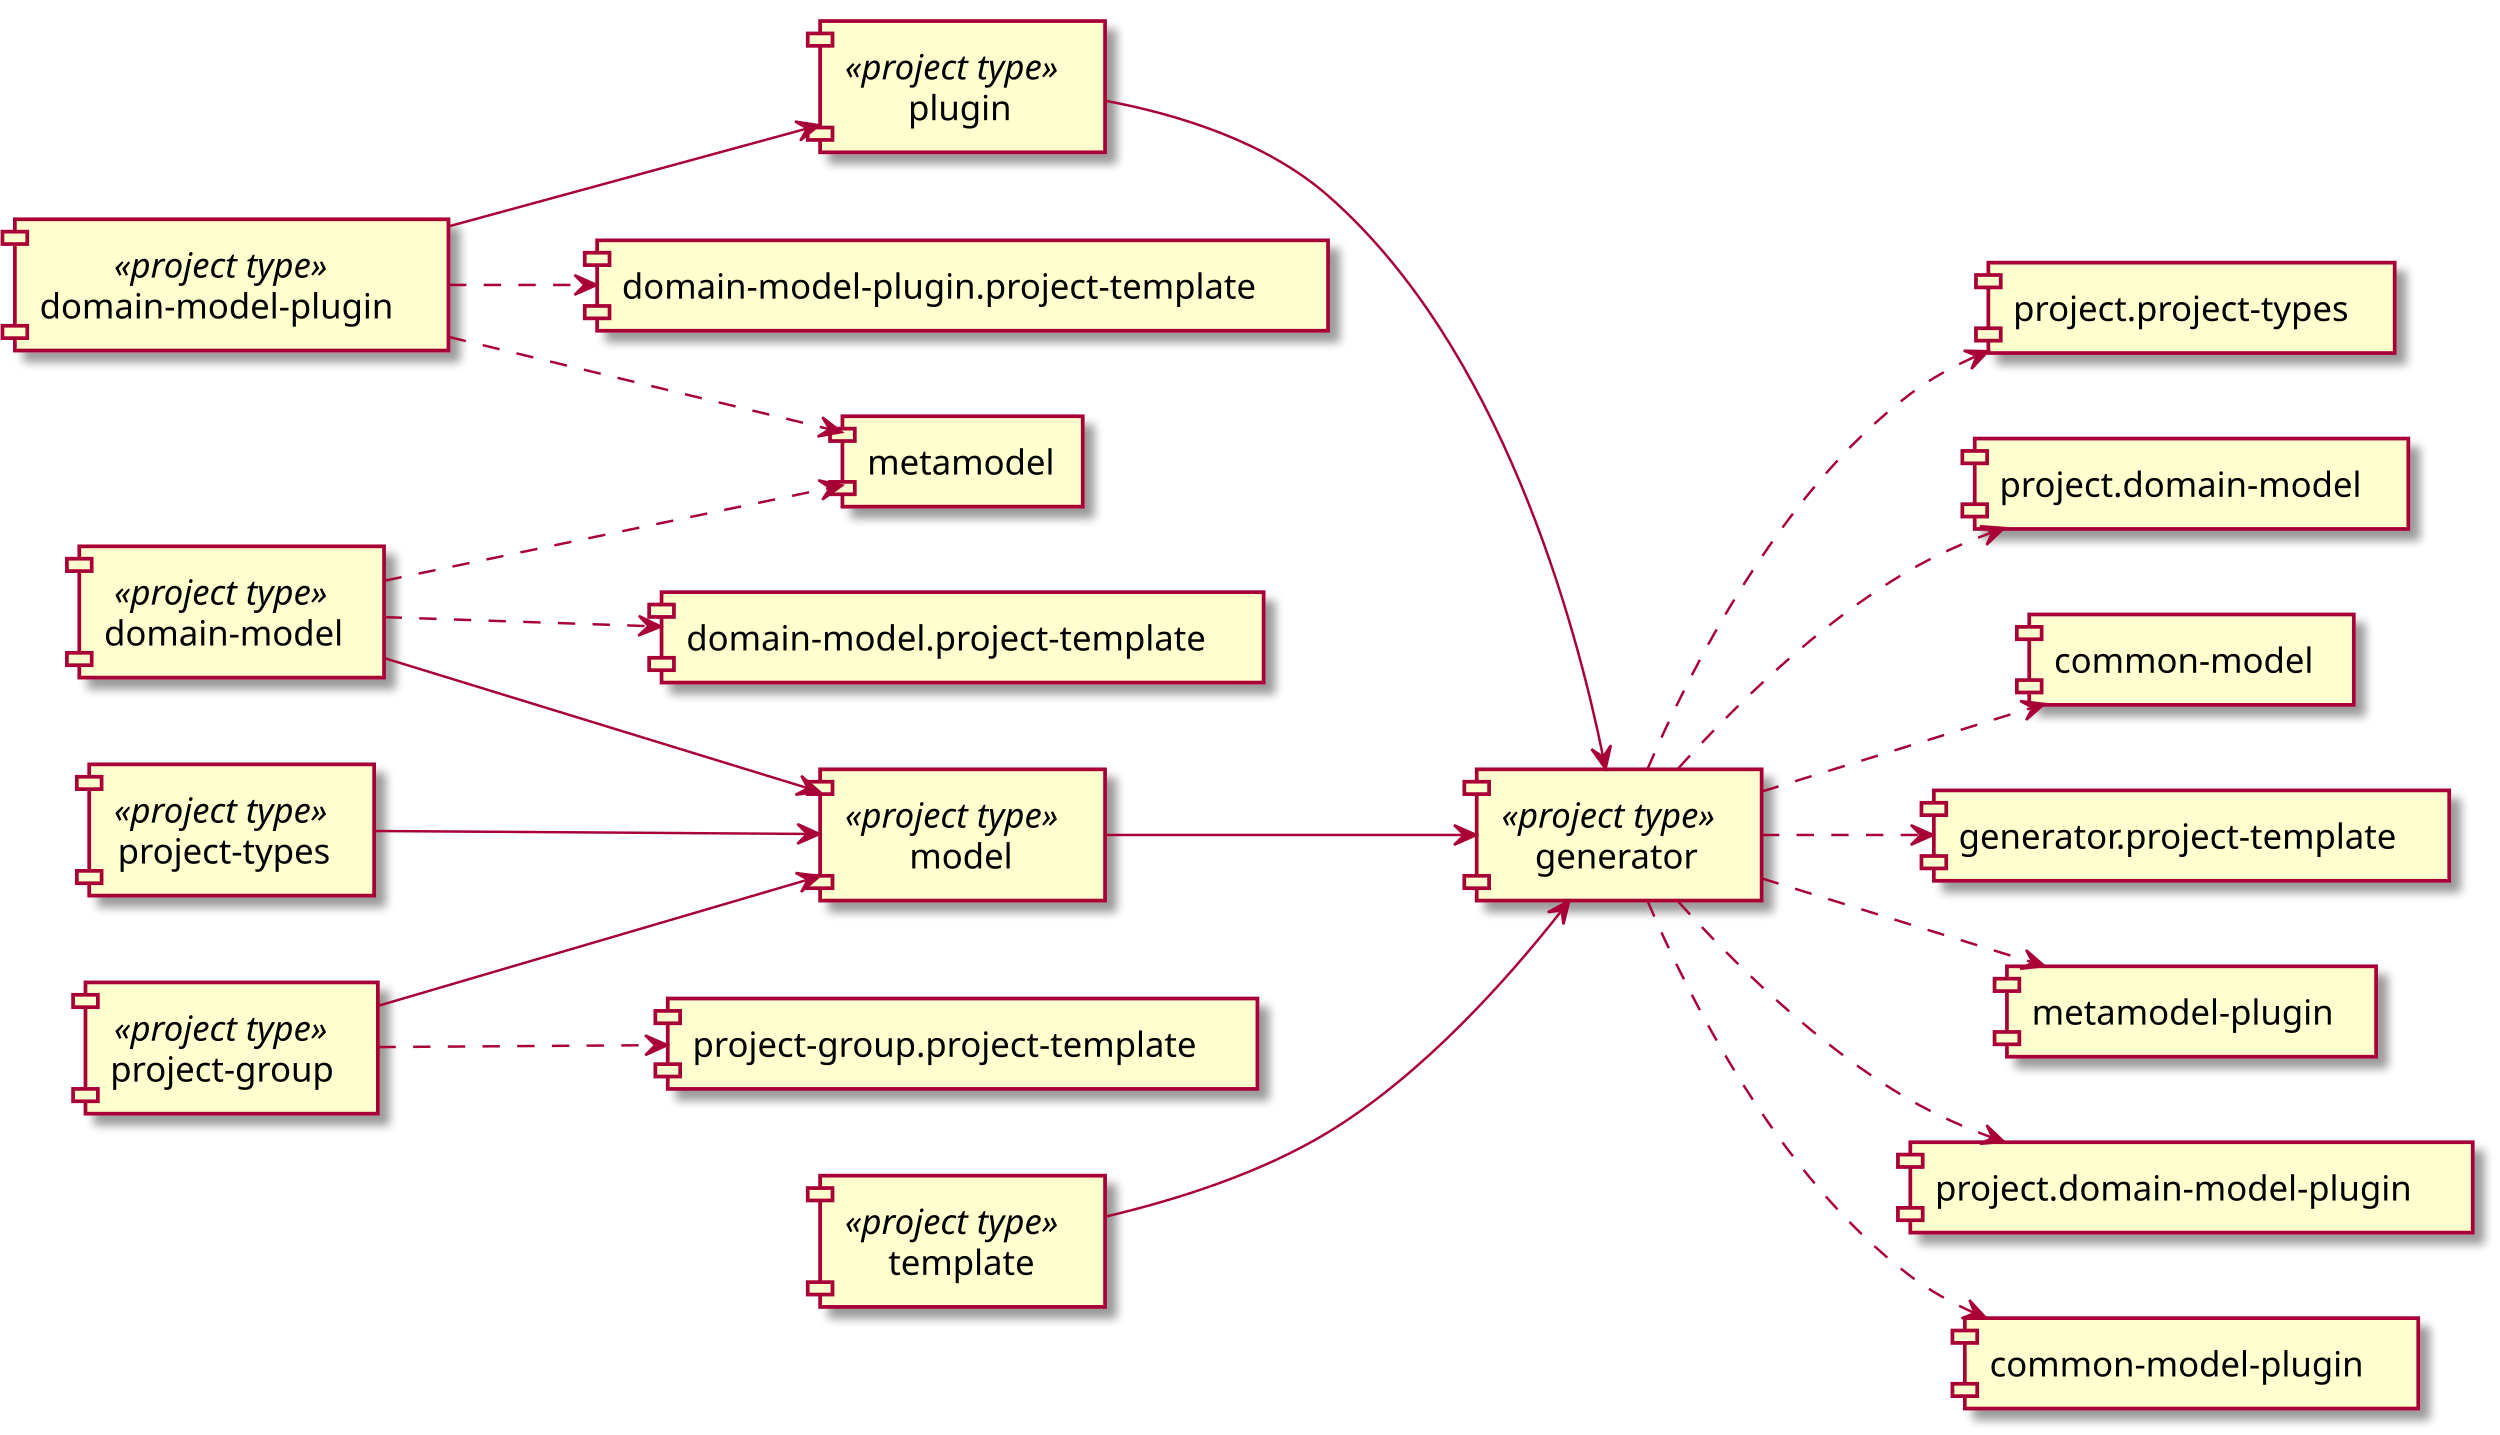
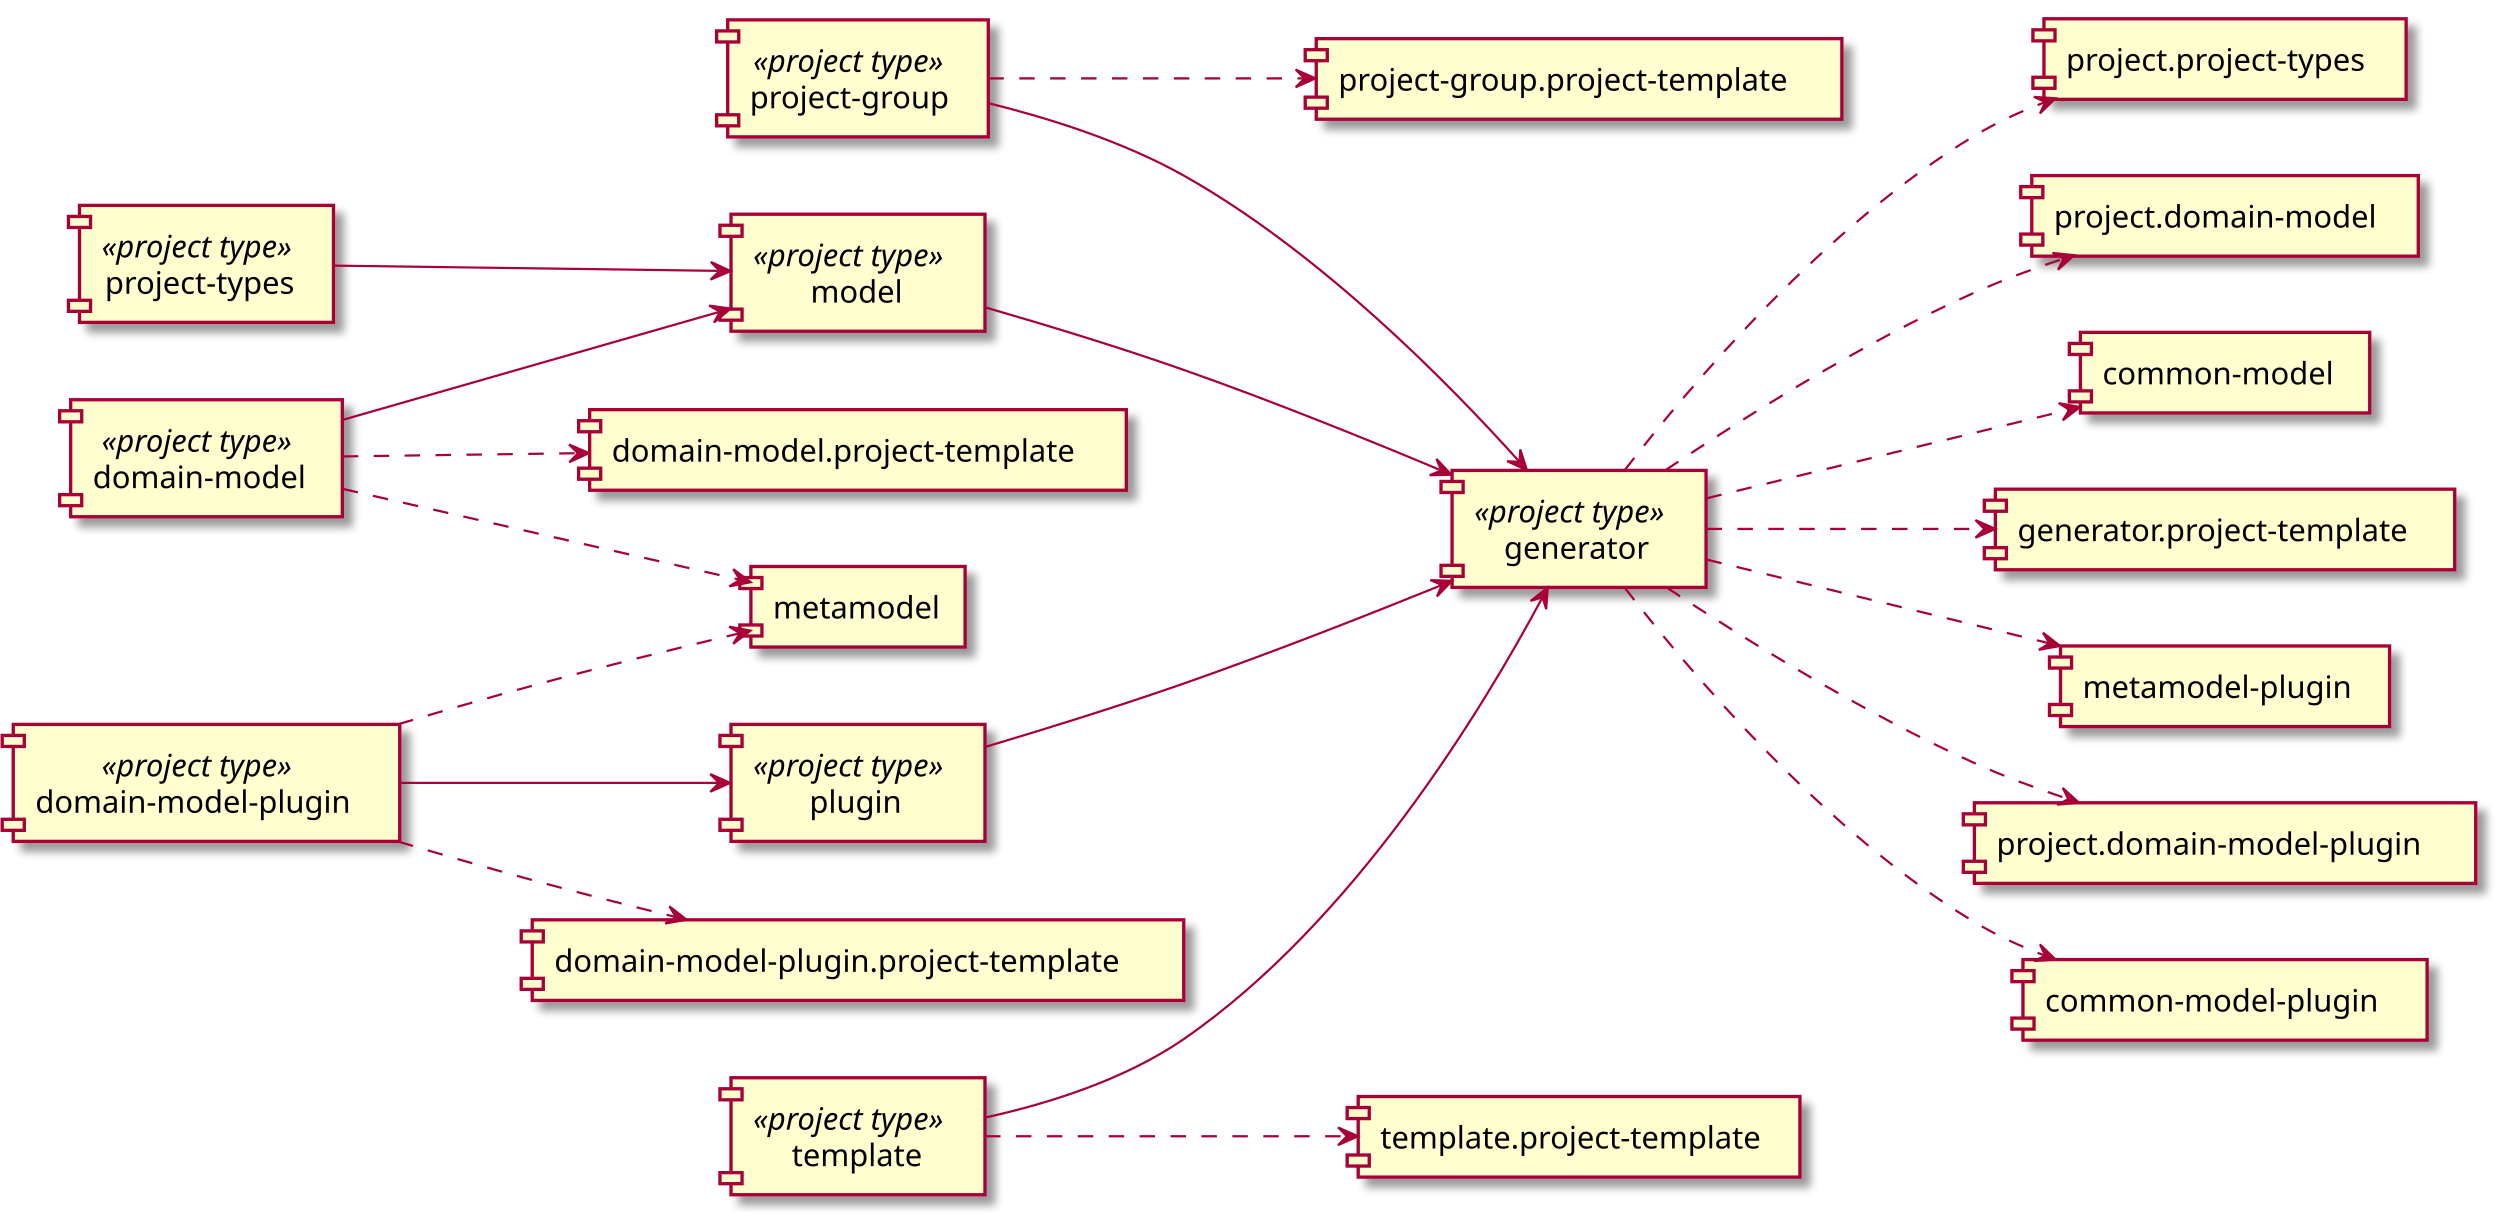
- <svg xmlns="http://www.w3.org/2000/svg" contentScriptType="application/ecmascript" contentStyleType="text/css" height="579px" preserveAspectRatio="none" style="width:1009px;height:579px;" version="1.1" viewBox="0 0 1009 579" width="1009px" zoomAndPan="magnify">
+ <svg xmlns="http://www.w3.org/2000/svg" contentScriptType="application/ecmascript" contentStyleType="text/css" height="551px" preserveAspectRatio="none" style="width:1132px;height:551px;" version="1.1" viewBox="0 0 1132 551" width="1132px" zoomAndPan="magnify">
  <defs>
-     <filter height="300%" id="f18p9f7o8110ps" width="300%" x="-1" y="-1">
+     <filter height="300%" id="fniqt7pu9ngot" width="300%" x="-1" y="-1">
      <feGaussianBlur result="blurOut" stdDeviation="2.0" />
      <feColorMatrix in="blurOut" result="blurOut2" type="matrix" values="0 0 0 0 0 0 0 0 0 0 0 0 0 0 0 0 0 0 .4 0" />
      <feOffset dx="4.0" dy="4.0" in="blurOut2" result="blurOut3" />
      <feBlend in="SourceGraphic" in2="blurOut3" mode="normal" />
    </filter>
  </defs>
  <g>
-     <rect fill="#FEFECE" filter="url(#f18p9f7o8110ps)" height="52.977" style="stroke: #A80036; stroke-width: 1.5;" width="175" x="6" y="88.5" />
-     <rect fill="#FEFECE" height="5" style="stroke: #A80036; stroke-width: 1.5;" width="10" x="1" y="93.5" />
-     <rect fill="#FEFECE" height="5" style="stroke: #A80036; stroke-width: 1.5;" width="10" x="1" y="131.477" />
-     <text fill="#000000" font-family="sans-serif" font-size="14" font-style="italic" lengthAdjust="spacingAndGlyphs" textLength="95" x="46" y="112.035">«project type»</text>
-     <text fill="#000000" font-family="sans-serif" font-size="14" lengthAdjust="spacingAndGlyphs" textLength="155" x="16" y="128.523">domain-model-plugin</text>
-     <rect fill="#FEFECE" filter="url(#f18p9f7o8110ps)" height="52.977" style="stroke: #A80036; stroke-width: 1.5;" width="123" x="32" y="220.5" />
-     <rect fill="#FEFECE" height="5" style="stroke: #A80036; stroke-width: 1.5;" width="10" x="27" y="225.5" />
-     <rect fill="#FEFECE" height="5" style="stroke: #A80036; stroke-width: 1.5;" width="10" x="27" y="263.477" />
-     <text fill="#000000" font-family="sans-serif" font-size="14" font-style="italic" lengthAdjust="spacingAndGlyphs" textLength="95" x="46" y="244.035">«project type»</text>
-     <text fill="#000000" font-family="sans-serif" font-size="14" lengthAdjust="spacingAndGlyphs" textLength="103" x="42" y="260.523">domain-model</text>
-     <rect fill="#FEFECE" filter="url(#f18p9f7o8110ps)" height="52.977" style="stroke: #A80036; stroke-width: 1.5;" width="115" x="596" y="310.5" />
-     <rect fill="#FEFECE" height="5" style="stroke: #A80036; stroke-width: 1.5;" width="10" x="591" y="315.5" />
-     <rect fill="#FEFECE" height="5" style="stroke: #A80036; stroke-width: 1.5;" width="10" x="591" y="353.477" />
-     <text fill="#000000" font-family="sans-serif" font-size="14" font-style="italic" lengthAdjust="spacingAndGlyphs" textLength="95" x="606" y="334.035">«project type»</text>
-     <text fill="#000000" font-family="sans-serif" font-size="14" lengthAdjust="spacingAndGlyphs" textLength="68" x="619.5" y="350.523">generator</text>
-     <rect fill="#FEFECE" filter="url(#f18p9f7o8110ps)" height="52.977" style="stroke: #A80036; stroke-width: 1.5;" width="115" x="331" y="310.5" />
-     <rect fill="#FEFECE" height="5" style="stroke: #A80036; stroke-width: 1.5;" width="10" x="326" y="315.5" />
-     <rect fill="#FEFECE" height="5" style="stroke: #A80036; stroke-width: 1.5;" width="10" x="326" y="353.477" />
-     <text fill="#000000" font-family="sans-serif" font-size="14" font-style="italic" lengthAdjust="spacingAndGlyphs" textLength="95" x="341" y="334.035">«project type»</text>
-     <text fill="#000000" font-family="sans-serif" font-size="14" lengthAdjust="spacingAndGlyphs" textLength="43" x="367" y="350.523">model</text>
-     <rect fill="#FEFECE" filter="url(#f18p9f7o8110ps)" height="52.977" style="stroke: #A80036; stroke-width: 1.5;" width="115" x="331" y="8.5" />
-     <rect fill="#FEFECE" height="5" style="stroke: #A80036; stroke-width: 1.5;" width="10" x="326" y="13.5" />
-     <rect fill="#FEFECE" height="5" style="stroke: #A80036; stroke-width: 1.5;" width="10" x="326" y="51.477" />
-     <text fill="#000000" font-family="sans-serif" font-size="14" font-style="italic" lengthAdjust="spacingAndGlyphs" textLength="95" x="341" y="32.035">«project type»</text>
-     <text fill="#000000" font-family="sans-serif" font-size="14" lengthAdjust="spacingAndGlyphs" textLength="44" x="366.5" y="48.523">plugin</text>
-     <rect fill="#FEFECE" filter="url(#f18p9f7o8110ps)" height="52.977" style="stroke: #A80036; stroke-width: 1.5;" width="118" x="34.5" y="396.5" />
-     <rect fill="#FEFECE" height="5" style="stroke: #A80036; stroke-width: 1.5;" width="10" x="29.5" y="401.5" />
-     <rect fill="#FEFECE" height="5" style="stroke: #A80036; stroke-width: 1.5;" width="10" x="29.5" y="439.477" />
-     <text fill="#000000" font-family="sans-serif" font-size="14" font-style="italic" lengthAdjust="spacingAndGlyphs" textLength="95" x="46" y="420.035">«project type»</text>
-     <text fill="#000000" font-family="sans-serif" font-size="14" lengthAdjust="spacingAndGlyphs" textLength="98" x="44.5" y="436.523">project-group</text>
-     <rect fill="#FEFECE" filter="url(#f18p9f7o8110ps)" height="52.977" style="stroke: #A80036; stroke-width: 1.5;" width="115" x="36" y="308.5" />
-     <rect fill="#FEFECE" height="5" style="stroke: #A80036; stroke-width: 1.5;" width="10" x="31" y="313.5" />
-     <rect fill="#FEFECE" height="5" style="stroke: #A80036; stroke-width: 1.5;" width="10" x="31" y="351.477" />
-     <text fill="#000000" font-family="sans-serif" font-size="14" font-style="italic" lengthAdjust="spacingAndGlyphs" textLength="95" x="46" y="332.035">«project type»</text>
-     <text fill="#000000" font-family="sans-serif" font-size="14" lengthAdjust="spacingAndGlyphs" textLength="92" x="47.5" y="348.523">project-types</text>
-     <rect fill="#FEFECE" filter="url(#f18p9f7o8110ps)" height="52.977" style="stroke: #A80036; stroke-width: 1.5;" width="115" x="331" y="474.5" />
-     <rect fill="#FEFECE" height="5" style="stroke: #A80036; stroke-width: 1.5;" width="10" x="326" y="479.5" />
-     <rect fill="#FEFECE" height="5" style="stroke: #A80036; stroke-width: 1.5;" width="10" x="326" y="517.477" />
-     <text fill="#000000" font-family="sans-serif" font-size="14" font-style="italic" lengthAdjust="spacingAndGlyphs" textLength="95" x="341" y="498.035">«project type»</text>
-     <text fill="#000000" font-family="sans-serif" font-size="14" lengthAdjust="spacingAndGlyphs" textLength="60" x="358.5" y="514.523">template</text>
-     <rect fill="#FEFECE" filter="url(#f18p9f7o8110ps)" height="36.488" style="stroke: #A80036; stroke-width: 1.5;" width="97" x="340" y="168" />
-     <rect fill="#FEFECE" height="5" style="stroke: #A80036; stroke-width: 1.5;" width="10" x="335" y="173" />
-     <rect fill="#FEFECE" height="5" style="stroke: #A80036; stroke-width: 1.5;" width="10" x="335" y="194.488" />
-     <text fill="#000000" font-family="sans-serif" font-size="14" lengthAdjust="spacingAndGlyphs" textLength="77" x="350" y="191.535">metamodel</text>
-     <rect fill="#FEFECE" filter="url(#f18p9f7o8110ps)" height="36.488" style="stroke: #A80036; stroke-width: 1.5;" width="295" x="241" y="97" />
-     <rect fill="#FEFECE" height="5" style="stroke: #A80036; stroke-width: 1.5;" width="10" x="236" y="102" />
-     <rect fill="#FEFECE" height="5" style="stroke: #A80036; stroke-width: 1.5;" width="10" x="236" y="123.488" />
-     <text fill="#000000" font-family="sans-serif" font-size="14" lengthAdjust="spacingAndGlyphs" textLength="275" x="251" y="120.535">domain-model-plugin.project-template</text>
-     <rect fill="#FEFECE" filter="url(#f18p9f7o8110ps)" height="36.488" style="stroke: #A80036; stroke-width: 1.5;" width="243" x="267" y="239" />
-     <rect fill="#FEFECE" height="5" style="stroke: #A80036; stroke-width: 1.5;" width="10" x="262" y="244" />
-     <rect fill="#FEFECE" height="5" style="stroke: #A80036; stroke-width: 1.5;" width="10" x="262" y="265.488" />
-     <text fill="#000000" font-family="sans-serif" font-size="14" lengthAdjust="spacingAndGlyphs" textLength="223" x="277" y="262.535">domain-model.project-template</text>
-     <rect fill="#FEFECE" filter="url(#f18p9f7o8110ps)" height="36.488" style="stroke: #A80036; stroke-width: 1.5;" width="164" x="802.5" y="106" />
-     <rect fill="#FEFECE" height="5" style="stroke: #A80036; stroke-width: 1.5;" width="10" x="797.5" y="111" />
-     <rect fill="#FEFECE" height="5" style="stroke: #A80036; stroke-width: 1.5;" width="10" x="797.5" y="132.488" />
-     <text fill="#000000" font-family="sans-serif" font-size="14" lengthAdjust="spacingAndGlyphs" textLength="144" x="812.5" y="129.535">project.project-types</text>
-     <rect fill="#FEFECE" filter="url(#f18p9f7o8110ps)" height="36.488" style="stroke: #A80036; stroke-width: 1.5;" width="175" x="797" y="177" />
-     <rect fill="#FEFECE" height="5" style="stroke: #A80036; stroke-width: 1.5;" width="10" x="792" y="182" />
-     <rect fill="#FEFECE" height="5" style="stroke: #A80036; stroke-width: 1.5;" width="10" x="792" y="203.488" />
-     <text fill="#000000" font-family="sans-serif" font-size="14" lengthAdjust="spacingAndGlyphs" textLength="155" x="807" y="200.535">project.domain-model</text>
-     <rect fill="#FEFECE" filter="url(#f18p9f7o8110ps)" height="36.488" style="stroke: #A80036; stroke-width: 1.5;" width="131" x="819" y="248" />
-     <rect fill="#FEFECE" height="5" style="stroke: #A80036; stroke-width: 1.5;" width="10" x="814" y="253" />
-     <rect fill="#FEFECE" height="5" style="stroke: #A80036; stroke-width: 1.5;" width="10" x="814" y="274.488" />
-     <text fill="#000000" font-family="sans-serif" font-size="14" lengthAdjust="spacingAndGlyphs" textLength="111" x="829" y="271.535">common-model</text>
-     <rect fill="#FEFECE" filter="url(#f18p9f7o8110ps)" height="36.488" style="stroke: #A80036; stroke-width: 1.5;" width="208" x="780.5" y="319" />
-     <rect fill="#FEFECE" height="5" style="stroke: #A80036; stroke-width: 1.5;" width="10" x="775.5" y="324" />
-     <rect fill="#FEFECE" height="5" style="stroke: #A80036; stroke-width: 1.5;" width="10" x="775.5" y="345.488" />
-     <text fill="#000000" font-family="sans-serif" font-size="14" lengthAdjust="spacingAndGlyphs" textLength="188" x="790.5" y="342.535">generator.project-template</text>
-     <rect fill="#FEFECE" filter="url(#f18p9f7o8110ps)" height="36.488" style="stroke: #A80036; stroke-width: 1.5;" width="149" x="810" y="390" />
-     <rect fill="#FEFECE" height="5" style="stroke: #A80036; stroke-width: 1.5;" width="10" x="805" y="395" />
-     <rect fill="#FEFECE" height="5" style="stroke: #A80036; stroke-width: 1.5;" width="10" x="805" y="416.488" />
-     <text fill="#000000" font-family="sans-serif" font-size="14" lengthAdjust="spacingAndGlyphs" textLength="129" x="820" y="413.535">metamodel-plugin</text>
-     <rect fill="#FEFECE" filter="url(#f18p9f7o8110ps)" height="36.488" style="stroke: #A80036; stroke-width: 1.5;" width="227" x="771" y="461" />
-     <rect fill="#FEFECE" height="5" style="stroke: #A80036; stroke-width: 1.5;" width="10" x="766" y="466" />
-     <rect fill="#FEFECE" height="5" style="stroke: #A80036; stroke-width: 1.5;" width="10" x="766" y="487.488" />
-     <text fill="#000000" font-family="sans-serif" font-size="14" lengthAdjust="spacingAndGlyphs" textLength="207" x="781" y="484.535">project.domain-model-plugin</text>
-     <rect fill="#FEFECE" filter="url(#f18p9f7o8110ps)" height="36.488" style="stroke: #A80036; stroke-width: 1.5;" width="183" x="793" y="532" />
-     <rect fill="#FEFECE" height="5" style="stroke: #A80036; stroke-width: 1.5;" width="10" x="788" y="537" />
-     <rect fill="#FEFECE" height="5" style="stroke: #A80036; stroke-width: 1.5;" width="10" x="788" y="558.488" />
-     <text fill="#000000" font-family="sans-serif" font-size="14" lengthAdjust="spacingAndGlyphs" textLength="163" x="803" y="555.535">common-model-plugin</text>
-     <rect fill="#FEFECE" filter="url(#f18p9f7o8110ps)" height="36.488" style="stroke: #A80036; stroke-width: 1.5;" width="238" x="269.5" y="403" />
-     <rect fill="#FEFECE" height="5" style="stroke: #A80036; stroke-width: 1.5;" width="10" x="264.5" y="408" />
-     <rect fill="#FEFECE" height="5" style="stroke: #A80036; stroke-width: 1.5;" width="10" x="264.5" y="429.488" />
-     <text fill="#000000" font-family="sans-serif" font-size="14" lengthAdjust="spacingAndGlyphs" textLength="218" x="279.5" y="426.535">project-group.project-template</text>
-     <path d="M181.22,91.32 C227.6,78.66 283.62,63.36 325.57,51.91 " fill="none" id="domain-model-plugin-plugin" style="stroke: #A80036; stroke-width: 1.0;" />
-     <polygon fill="#A80036" points="330.62,50.53,320.885,49.034,325.796,51.843,322.986,56.753,330.62,50.53" style="stroke: #A80036; stroke-width: 1.0;" />
-     <path d="M155.21,265.65 C205.22,281.01 275.83,302.7 326.05,318.12 " fill="none" id="domain-model-model" style="stroke: #A80036; stroke-width: 1.0;" />
-     <polygon fill="#A80036" points="330.84,319.6,323.418,313.125,326.062,318.127,321.061,320.77,330.84,319.6" style="stroke: #A80036; stroke-width: 1.0;" />
-     <path d="M446.24,337 C488.76,337 546.89,337 590.6,337 " fill="none" id="model-generator" style="stroke: #A80036; stroke-width: 1.0;" />
-     <polygon fill="#A80036" points="595.86,337,586.86,333,590.86,337,586.86,341,595.86,337" style="stroke: #A80036; stroke-width: 1.0;" />
-     <path d="M446.06,40.66 C475.8,46.22 511.13,57.22 536,79 C605.67,140.01 635.89,250.97 647,305.31 " fill="none" id="plugin-generator" style="stroke: #A80036; stroke-width: 1.0;" />
-     <polygon fill="#A80036" points="648.01,310.39,650.162,300.779,647.027,305.488,642.318,302.352,648.01,310.39" style="stroke: #A80036; stroke-width: 1.0;" />
-     <path d="M152.74,405.91 C202.86,391.2 274.95,370.04 325.99,355.05 " fill="none" id="project-group-model" style="stroke: #A80036; stroke-width: 1.0;" />
-     <polygon fill="#A80036" points="330.87,353.62,321.11,352.3,326.07,355.02,323.35,359.98,330.87,353.62" style="stroke: #A80036; stroke-width: 1.0;" />
-     <path d="M151.34,335.39 C201.38,335.73 274.09,336.23 325.59,336.58 " fill="none" id="project-types-model" style="stroke: #A80036; stroke-width: 1.0;" />
-     <polygon fill="#A80036" points="330.82,336.61,321.843,332.559,325.82,336.581,321.797,340.558,330.82,336.61" style="stroke: #A80036; stroke-width: 1.0;" />
-     <path d="M446.2,491.03 C474.59,484.34 508.65,473.62 536,457 C574.28,433.74 608.72,394.95 630.06,367.78 " fill="none" id="template-generator" style="stroke: #A80036; stroke-width: 1.0;" />
-     <polygon fill="#A80036" points="633.37,363.52,624.684,368.162,630.297,367.464,630.995,373.078,633.37,363.52" style="stroke: #A80036; stroke-width: 1.0;" />
-     <path d="M181.22,136.01 C231,148.08 291.9,162.83 334.58,173.18 " fill="none" id="domain-model-plugin-metamodel" style="stroke: #A80036; stroke-width: 1.0; stroke-dasharray: 7.0,7.0;" />
-     <polygon fill="#A80036" points="339.69,174.41,331.879,168.411,334.829,173.238,330.003,176.188,339.69,174.41" style="stroke: #A80036; stroke-width: 1.0;" />
-     <path d="M181.22,115 C198.42,115 216.94,115 235.59,115 " fill="none" id="domain-model-plugin-domain-model-plugin.project-template" style="stroke: #A80036; stroke-width: 1.0; stroke-dasharray: 7.0,7.0;" />
-     <polygon fill="#A80036" points="240.85,115,231.85,111,235.85,115,231.85,119,240.85,115" style="stroke: #A80036; stroke-width: 1.0;" />
-     <path d="M155.21,234.36 C208.2,223.33 284.32,207.48 334.79,196.97 " fill="none" id="domain-model-metamodel" style="stroke: #A80036; stroke-width: 1.0; stroke-dasharray: 7.0,7.0;" />
-     <polygon fill="#A80036" points="339.9,195.91,330.275,193.823,335.004,196.926,331.901,201.656,339.9,195.91" style="stroke: #A80036; stroke-width: 1.0;" />
-     <path d="M155.21,249.07 C185.96,250.12 224.51,251.44 261.31,252.69 " fill="none" id="domain-model-domain-model.project-template" style="stroke: #A80036; stroke-width: 1.0; stroke-dasharray: 7.0,7.0;" />
-     <polygon fill="#A80036" points="266.72,252.88,257.862,248.574,261.723,252.709,257.588,256.569,266.72,252.88" style="stroke: #A80036; stroke-width: 1.0;" />
-     <path d="M664.9,310.49 C681.5,271.57 717.64,199.27 771,159 C779.07,152.91 788.21,147.87 797.72,143.7 " fill="none" id="generator-project.project-types" style="stroke: #A80036; stroke-width: 1.0; stroke-dasharray: 7.0,7.0;" />
-     <polygon fill="#A80036" points="802.41,141.72,792.563,141.537,797.804,143.665,795.676,148.906,802.41,141.72" style="stroke: #A80036; stroke-width: 1.0;" />
-     <path d="M677.37,310.09 C699.18,285.98 734.11,251.23 771,230 C781.24,224.11 792.58,219.09 804.01,214.86 " fill="none" id="generator-project.domain-model" style="stroke: #A80036; stroke-width: 1.0; stroke-dasharray: 7.0,7.0;" />
-     <polygon fill="#A80036" points="808.91,213.09,799.088,212.363,804.204,214.778,801.789,219.894,808.91,213.09" style="stroke: #A80036; stroke-width: 1.0;" />
-     <path d="M711.11,319.45 C744.18,309.19 786,296.23 820.17,285.64 " fill="none" id="generator-common-model" style="stroke: #A80036; stroke-width: 1.0; stroke-dasharray: 7.0,7.0;" />
-     <polygon fill="#A80036" points="825.15,284.09,815.368,282.947,820.376,285.577,817.746,290.585,825.15,284.09" style="stroke: #A80036; stroke-width: 1.0;" />
-     <path d="M711.11,337 C730.56,337 753.04,337 775.21,337 " fill="none" id="generator-generator.project-template" style="stroke: #A80036; stroke-width: 1.0; stroke-dasharray: 7.0,7.0;" />
-     <polygon fill="#A80036" points="780.24,337,771.24,333,775.24,337,771.24,341,780.24,337" style="stroke: #A80036; stroke-width: 1.0;" />
-     <path d="M711.11,354.55 C744.18,364.81 786,377.77 820.17,388.36 " fill="none" id="generator-metamodel-plugin" style="stroke: #A80036; stroke-width: 1.0; stroke-dasharray: 7.0,7.0;" />
-     <polygon fill="#A80036" points="825.15,389.91,817.746,383.415,820.376,388.423,815.368,391.053,825.15,389.91" style="stroke: #A80036; stroke-width: 1.0;" />
-     <path d="M677.37,363.91 C699.18,388.02 734.11,422.77 771,444 C781.24,449.89 792.58,454.91 804.01,459.14 " fill="none" id="generator-project.domain-model-plugin" style="stroke: #A80036; stroke-width: 1.0; stroke-dasharray: 7.0,7.0;" />
-     <polygon fill="#A80036" points="808.91,460.91,801.789,454.106,804.204,459.222,799.088,461.637,808.91,460.91" style="stroke: #A80036; stroke-width: 1.0;" />
-     <path d="M664.9,363.51 C681.5,402.43 717.64,474.73 771,515 C778.79,520.88 787.58,525.78 796.72,529.86 " fill="none" id="generator-common-model-plugin" style="stroke: #A80036; stroke-width: 1.0; stroke-dasharray: 7.0,7.0;" />
-     <polygon fill="#A80036" points="801.54,531.93,794.851,524.701,796.947,529.955,791.692,532.05,801.54,531.93" style="stroke: #A80036; stroke-width: 1.0;" />
-     <path d="M152.74,422.6 C184.68,422.38 225.55,422.11 264.21,421.84 " fill="none" id="project-group-project-group.project-template" style="stroke: #A80036; stroke-width: 1.0; stroke-dasharray: 7.0,7.0;" />
-     <polygon fill="#A80036" points="269.4,421.81,260.377,417.861,264.4,421.839,260.423,425.861,269.4,421.81" style="stroke: #A80036; stroke-width: 1.0;" />
+     <rect fill="#FEFECE" filter="url(#fniqt7pu9ngot)" height="52.977" style="stroke: #A80036; stroke-width: 1.5;" width="175" x="6" y="328" />
+     <rect fill="#FEFECE" height="5" style="stroke: #A80036; stroke-width: 1.5;" width="10" x="1" y="333" />
+     <rect fill="#FEFECE" height="5" style="stroke: #A80036; stroke-width: 1.5;" width="10" x="1" y="370.977" />
+     <text fill="#000000" font-family="sans-serif" font-size="14" font-style="italic" lengthAdjust="spacingAndGlyphs" textLength="95" x="46" y="351.535">«project type»</text>
+     <text fill="#000000" font-family="sans-serif" font-size="14" lengthAdjust="spacingAndGlyphs" textLength="155" x="16" y="368.023">domain-model-plugin</text>
+     <rect fill="#FEFECE" filter="url(#fniqt7pu9ngot)" height="52.977" style="stroke: #A80036; stroke-width: 1.5;" width="123" x="32" y="181" />
+     <rect fill="#FEFECE" height="5" style="stroke: #A80036; stroke-width: 1.5;" width="10" x="27" y="186" />
+     <rect fill="#FEFECE" height="5" style="stroke: #A80036; stroke-width: 1.5;" width="10" x="27" y="223.977" />
+     <text fill="#000000" font-family="sans-serif" font-size="14" font-style="italic" lengthAdjust="spacingAndGlyphs" textLength="95" x="46" y="204.535">«project type»</text>
+     <text fill="#000000" font-family="sans-serif" font-size="14" lengthAdjust="spacingAndGlyphs" textLength="103" x="42" y="221.023">domain-model</text>
+     <rect fill="#FEFECE" filter="url(#fniqt7pu9ngot)" height="52.977" style="stroke: #A80036; stroke-width: 1.5;" width="115" x="657.5" y="213" />
+     <rect fill="#FEFECE" height="5" style="stroke: #A80036; stroke-width: 1.5;" width="10" x="652.5" y="218" />
+     <rect fill="#FEFECE" height="5" style="stroke: #A80036; stroke-width: 1.5;" width="10" x="652.5" y="255.977" />
+     <text fill="#000000" font-family="sans-serif" font-size="14" font-style="italic" lengthAdjust="spacingAndGlyphs" textLength="95" x="667.5" y="236.535">«project type»</text>
+     <text fill="#000000" font-family="sans-serif" font-size="14" lengthAdjust="spacingAndGlyphs" textLength="68" x="681" y="253.023">generator</text>
+     <rect fill="#FEFECE" filter="url(#fniqt7pu9ngot)" height="52.977" style="stroke: #A80036; stroke-width: 1.5;" width="115" x="331" y="97" />
+     <rect fill="#FEFECE" height="5" style="stroke: #A80036; stroke-width: 1.5;" width="10" x="326" y="102" />
+     <rect fill="#FEFECE" height="5" style="stroke: #A80036; stroke-width: 1.5;" width="10" x="326" y="139.977" />
+     <text fill="#000000" font-family="sans-serif" font-size="14" font-style="italic" lengthAdjust="spacingAndGlyphs" textLength="95" x="341" y="120.535">«project type»</text>
+     <text fill="#000000" font-family="sans-serif" font-size="14" lengthAdjust="spacingAndGlyphs" textLength="43" x="367" y="137.023">model</text>
+     <rect fill="#FEFECE" filter="url(#fniqt7pu9ngot)" height="52.977" style="stroke: #A80036; stroke-width: 1.5;" width="115" x="331" y="328" />
+     <rect fill="#FEFECE" height="5" style="stroke: #A80036; stroke-width: 1.5;" width="10" x="326" y="333" />
+     <rect fill="#FEFECE" height="5" style="stroke: #A80036; stroke-width: 1.5;" width="10" x="326" y="370.977" />
+     <text fill="#000000" font-family="sans-serif" font-size="14" font-style="italic" lengthAdjust="spacingAndGlyphs" textLength="95" x="341" y="351.535">«project type»</text>
+     <text fill="#000000" font-family="sans-serif" font-size="14" lengthAdjust="spacingAndGlyphs" textLength="44" x="366.5" y="368.023">plugin</text>
+     <rect fill="#FEFECE" filter="url(#fniqt7pu9ngot)" height="52.977" style="stroke: #A80036; stroke-width: 1.5;" width="118" x="329.5" y="9" />
+     <rect fill="#FEFECE" height="5" style="stroke: #A80036; stroke-width: 1.5;" width="10" x="324.5" y="14" />
+     <rect fill="#FEFECE" height="5" style="stroke: #A80036; stroke-width: 1.5;" width="10" x="324.5" y="51.977" />
+     <text fill="#000000" font-family="sans-serif" font-size="14" font-style="italic" lengthAdjust="spacingAndGlyphs" textLength="95" x="341" y="32.535">«project type»</text>
+     <text fill="#000000" font-family="sans-serif" font-size="14" lengthAdjust="spacingAndGlyphs" textLength="98" x="339.5" y="49.023">project-group</text>
+     <rect fill="#FEFECE" filter="url(#fniqt7pu9ngot)" height="52.977" style="stroke: #A80036; stroke-width: 1.5;" width="115" x="36" y="93" />
+     <rect fill="#FEFECE" height="5" style="stroke: #A80036; stroke-width: 1.5;" width="10" x="31" y="98" />
+     <rect fill="#FEFECE" height="5" style="stroke: #A80036; stroke-width: 1.5;" width="10" x="31" y="135.977" />
+     <text fill="#000000" font-family="sans-serif" font-size="14" font-style="italic" lengthAdjust="spacingAndGlyphs" textLength="95" x="46" y="116.535">«project type»</text>
+     <text fill="#000000" font-family="sans-serif" font-size="14" lengthAdjust="spacingAndGlyphs" textLength="92" x="47.5" y="133.023">project-types</text>
+     <rect fill="#FEFECE" filter="url(#fniqt7pu9ngot)" height="52.977" style="stroke: #A80036; stroke-width: 1.5;" width="115" x="331" y="488" />
+     <rect fill="#FEFECE" height="5" style="stroke: #A80036; stroke-width: 1.5;" width="10" x="326" y="493" />
+     <rect fill="#FEFECE" height="5" style="stroke: #A80036; stroke-width: 1.5;" width="10" x="326" y="530.977" />
+     <text fill="#000000" font-family="sans-serif" font-size="14" font-style="italic" lengthAdjust="spacingAndGlyphs" textLength="95" x="341" y="511.535">«project type»</text>
+     <text fill="#000000" font-family="sans-serif" font-size="14" lengthAdjust="spacingAndGlyphs" textLength="60" x="358.5" y="528.023">template</text>
+     <rect fill="#FEFECE" filter="url(#fniqt7pu9ngot)" height="36.488" style="stroke: #A80036; stroke-width: 1.5;" width="97" x="340" y="256.5" />
+     <rect fill="#FEFECE" height="5" style="stroke: #A80036; stroke-width: 1.5;" width="10" x="335" y="261.5" />
+     <rect fill="#FEFECE" height="5" style="stroke: #A80036; stroke-width: 1.5;" width="10" x="335" y="282.988" />
+     <text fill="#000000" font-family="sans-serif" font-size="14" lengthAdjust="spacingAndGlyphs" textLength="77" x="350" y="280.035">metamodel</text>
+     <rect fill="#FEFECE" filter="url(#fniqt7pu9ngot)" height="36.488" style="stroke: #A80036; stroke-width: 1.5;" width="295" x="241" y="416.5" />
+     <rect fill="#FEFECE" height="5" style="stroke: #A80036; stroke-width: 1.5;" width="10" x="236" y="421.5" />
+     <rect fill="#FEFECE" height="5" style="stroke: #A80036; stroke-width: 1.5;" width="10" x="236" y="442.988" />
+     <text fill="#000000" font-family="sans-serif" font-size="14" lengthAdjust="spacingAndGlyphs" textLength="275" x="251" y="440.035">domain-model-plugin.project-template</text>
+     <rect fill="#FEFECE" filter="url(#fniqt7pu9ngot)" height="36.488" style="stroke: #A80036; stroke-width: 1.5;" width="243" x="267" y="185.5" />
+     <rect fill="#FEFECE" height="5" style="stroke: #A80036; stroke-width: 1.5;" width="10" x="262" y="190.5" />
+     <rect fill="#FEFECE" height="5" style="stroke: #A80036; stroke-width: 1.5;" width="10" x="262" y="211.988" />
+     <text fill="#000000" font-family="sans-serif" font-size="14" lengthAdjust="spacingAndGlyphs" textLength="223" x="277" y="209.035">domain-model.project-template</text>
+     <rect fill="#FEFECE" filter="url(#fniqt7pu9ngot)" height="36.488" style="stroke: #A80036; stroke-width: 1.5;" width="164" x="925.5" y="8.5" />
+     <rect fill="#FEFECE" height="5" style="stroke: #A80036; stroke-width: 1.5;" width="10" x="920.5" y="13.5" />
+     <rect fill="#FEFECE" height="5" style="stroke: #A80036; stroke-width: 1.5;" width="10" x="920.5" y="34.988" />
+     <text fill="#000000" font-family="sans-serif" font-size="14" lengthAdjust="spacingAndGlyphs" textLength="144" x="935.5" y="32.035">project.project-types</text>
+     <rect fill="#FEFECE" filter="url(#fniqt7pu9ngot)" height="36.488" style="stroke: #A80036; stroke-width: 1.5;" width="175" x="920" y="79.5" />
+     <rect fill="#FEFECE" height="5" style="stroke: #A80036; stroke-width: 1.5;" width="10" x="915" y="84.5" />
+     <rect fill="#FEFECE" height="5" style="stroke: #A80036; stroke-width: 1.5;" width="10" x="915" y="105.988" />
+     <text fill="#000000" font-family="sans-serif" font-size="14" lengthAdjust="spacingAndGlyphs" textLength="155" x="930" y="103.035">project.domain-model</text>
+     <rect fill="#FEFECE" filter="url(#fniqt7pu9ngot)" height="36.488" style="stroke: #A80036; stroke-width: 1.5;" width="131" x="942" y="150.5" />
+     <rect fill="#FEFECE" height="5" style="stroke: #A80036; stroke-width: 1.5;" width="10" x="937" y="155.5" />
+     <rect fill="#FEFECE" height="5" style="stroke: #A80036; stroke-width: 1.5;" width="10" x="937" y="176.988" />
+     <text fill="#000000" font-family="sans-serif" font-size="14" lengthAdjust="spacingAndGlyphs" textLength="111" x="952" y="174.035">common-model</text>
+     <rect fill="#FEFECE" filter="url(#fniqt7pu9ngot)" height="36.488" style="stroke: #A80036; stroke-width: 1.5;" width="208" x="903.5" y="221.5" />
+     <rect fill="#FEFECE" height="5" style="stroke: #A80036; stroke-width: 1.5;" width="10" x="898.5" y="226.5" />
+     <rect fill="#FEFECE" height="5" style="stroke: #A80036; stroke-width: 1.5;" width="10" x="898.5" y="247.988" />
+     <text fill="#000000" font-family="sans-serif" font-size="14" lengthAdjust="spacingAndGlyphs" textLength="188" x="913.5" y="245.035">generator.project-template</text>
+     <rect fill="#FEFECE" filter="url(#fniqt7pu9ngot)" height="36.488" style="stroke: #A80036; stroke-width: 1.5;" width="149" x="933" y="292.5" />
+     <rect fill="#FEFECE" height="5" style="stroke: #A80036; stroke-width: 1.5;" width="10" x="928" y="297.5" />
+     <rect fill="#FEFECE" height="5" style="stroke: #A80036; stroke-width: 1.5;" width="10" x="928" y="318.988" />
+     <text fill="#000000" font-family="sans-serif" font-size="14" lengthAdjust="spacingAndGlyphs" textLength="129" x="943" y="316.035">metamodel-plugin</text>
+     <rect fill="#FEFECE" filter="url(#fniqt7pu9ngot)" height="36.488" style="stroke: #A80036; stroke-width: 1.5;" width="227" x="894" y="363.5" />
+     <rect fill="#FEFECE" height="5" style="stroke: #A80036; stroke-width: 1.5;" width="10" x="889" y="368.5" />
+     <rect fill="#FEFECE" height="5" style="stroke: #A80036; stroke-width: 1.5;" width="10" x="889" y="389.988" />
+     <text fill="#000000" font-family="sans-serif" font-size="14" lengthAdjust="spacingAndGlyphs" textLength="207" x="904" y="387.035">project.domain-model-plugin</text>
+     <rect fill="#FEFECE" filter="url(#fniqt7pu9ngot)" height="36.488" style="stroke: #A80036; stroke-width: 1.5;" width="183" x="916" y="434.5" />
+     <rect fill="#FEFECE" height="5" style="stroke: #A80036; stroke-width: 1.5;" width="10" x="911" y="439.5" />
+     <rect fill="#FEFECE" height="5" style="stroke: #A80036; stroke-width: 1.5;" width="10" x="911" y="460.988" />
+     <text fill="#000000" font-family="sans-serif" font-size="14" lengthAdjust="spacingAndGlyphs" textLength="163" x="926" y="458.035">common-model-plugin</text>
+     <rect fill="#FEFECE" filter="url(#fniqt7pu9ngot)" height="36.488" style="stroke: #A80036; stroke-width: 1.5;" width="238" x="596" y="17.5" />
+     <rect fill="#FEFECE" height="5" style="stroke: #A80036; stroke-width: 1.5;" width="10" x="591" y="22.5" />
+     <rect fill="#FEFECE" height="5" style="stroke: #A80036; stroke-width: 1.5;" width="10" x="591" y="43.988" />
+     <text fill="#000000" font-family="sans-serif" font-size="14" lengthAdjust="spacingAndGlyphs" textLength="218" x="606" y="41.035">project-group.project-template</text>
+     <rect fill="#FEFECE" filter="url(#fniqt7pu9ngot)" height="36.488" style="stroke: #A80036; stroke-width: 1.5;" width="200" x="615" y="496.5" />
+     <rect fill="#FEFECE" height="5" style="stroke: #A80036; stroke-width: 1.5;" width="10" x="610" y="501.5" />
+     <rect fill="#FEFECE" height="5" style="stroke: #A80036; stroke-width: 1.5;" width="10" x="610" y="522.988" />
+     <text fill="#000000" font-family="sans-serif" font-size="14" lengthAdjust="spacingAndGlyphs" textLength="180" x="625" y="520.035">template.project-template</text>
+     <path d="M181.22,354.5 C227.6,354.5 283.62,354.5 325.57,354.5 " fill="none" id="domain-model-plugin-plugin" style="stroke: #A80036; stroke-width: 1.0;" />
+     <polygon fill="#A80036" points="330.62,354.5,321.62,350.5,325.62,354.5,321.62,358.5,330.62,354.5" style="stroke: #A80036; stroke-width: 1.0;" />
+     <path d="M155.21,190.1 C205.12,175.79 275.55,155.6 325.75,141.2 " fill="none" id="domain-model-model" style="stroke: #A80036; stroke-width: 1.0;" />
+     <polygon fill="#A80036" points="330.84,139.74,321.087,138.366,326.032,141.114,323.285,146.059,330.84,139.74" style="stroke: #A80036; stroke-width: 1.0;" />
+     <path d="M446.24,139.21 C473.57,147.12 506.69,157.19 536,167.5 C575.12,181.25 618.24,198.64 652.25,212.88 " fill="none" id="model-generator" style="stroke: #A80036; stroke-width: 1.0;" />
+     <polygon fill="#A80036" points="657.2,214.96,650.439,207.799,652.587,213.032,647.354,215.18,657.2,214.96" style="stroke: #A80036; stroke-width: 1.0;" />
+     <path d="M446.18,338.19 C473.49,330.06 506.61,319.77 536,309.5 C575.14,295.82 618.44,278.83 652.54,265.02 " fill="none" id="plugin-generator" style="stroke: #A80036; stroke-width: 1.0;" />
+     <polygon fill="#A80036" points="657.5,263,647.657,262.665,652.865,264.874,650.656,270.082,657.5,263" style="stroke: #A80036; stroke-width: 1.0;" />
+     <path d="M447.5,46.69 C475.42,53.6 508.68,64.15 536,79.5 C597.51,114.07 655.74,173.18 687.97,209.06 " fill="none" id="project-group-generator" style="stroke: #A80036; stroke-width: 1.0;" />
+     <polygon fill="#A80036" points="691.39,212.89,688.38,203.512,688.06,209.16,682.412,208.84,691.39,212.89" style="stroke: #A80036; stroke-width: 1.0;" />
+     <path d="M151.34,120.28 C201.38,120.96 274.09,121.95 325.59,122.65 " fill="none" id="project-types-model" style="stroke: #A80036; stroke-width: 1.0;" />
+     <polygon fill="#A80036" points="330.82,122.73,321.878,118.602,325.82,122.659,321.764,126.601,330.82,122.73" style="stroke: #A80036; stroke-width: 1.0;" />
+     <path d="M446.32,505.98 C475.08,499.64 509.42,488.8 536,470.5 C613.16,417.37 671.77,320.37 698.33,270.67 " fill="none" id="template-generator" style="stroke: #A80036; stroke-width: 1.0;" />
+     <polygon fill="#A80036" points="700.81,266.01,693.058,272.084,698.466,270.426,700.124,275.835,700.81,266.01" style="stroke: #A80036; stroke-width: 1.0;" />
+     <path d="M180.28,327.94 C200.16,322.01 221.27,315.88 241,310.5 C271.92,302.06 306.76,293.47 334.7,286.79 " fill="none" id="domain-model-plugin-metamodel" style="stroke: #A80036; stroke-width: 1.0; stroke-dasharray: 7.0,7.0;" />
+     <polygon fill="#A80036" points="339.84,285.56,330.159,283.748,334.975,286.716,332.008,291.532,339.84,285.56" style="stroke: #A80036; stroke-width: 1.0;" />
+     <path d="M180.28,381.06 C200.16,386.99 221.27,393.12 241,398.5 C261.94,404.21 284.67,410 305.84,415.21 " fill="none" id="domain-model-plugin-domain-model-plugin.project-template" style="stroke: #A80036; stroke-width: 1.0; stroke-dasharray: 7.0,7.0;" />
+     <polygon fill="#A80036" points="310.9,416.45,303.122,410.408,306.046,415.251,301.203,418.175,310.9,416.45" style="stroke: #A80036; stroke-width: 1.0;" />
+     <path d="M155.21,221.38 C208.2,233.5 284.32,250.91 334.79,262.45 " fill="none" id="domain-model-metamodel" style="stroke: #A80036; stroke-width: 1.0; stroke-dasharray: 7.0,7.0;" />
+     <polygon fill="#A80036" points="339.9,263.62,332.019,257.714,335.026,262.505,330.235,265.512,339.9,263.62" style="stroke: #A80036; stroke-width: 1.0;" />
+     <path d="M155.21,206.67 C185.96,206.25 224.51,205.73 261.31,205.22 " fill="none" id="domain-model-domain-model.project-template" style="stroke: #A80036; stroke-width: 1.0; stroke-dasharray: 7.0,7.0;" />
+     <polygon fill="#A80036" points="266.72,205.15,257.664,201.279,261.721,205.221,257.778,209.278,266.72,205.15" style="stroke: #A80036; stroke-width: 1.0;" />
+     <path d="M735.7,212.83 C765.69,174.05 826.48,102.29 894,61.5 C903.88,55.53 914.87,50.49 926.01,46.26 " fill="none" id="generator-project.project-types" style="stroke: #A80036; stroke-width: 1.0; stroke-dasharray: 7.0,7.0;" />
+     <polygon fill="#A80036" points="930.78,44.5,920.952,43.862,926.089,46.23,923.721,51.368,930.78,44.5" style="stroke: #A80036; stroke-width: 1.0;" />
+     <path d="M754.12,212.89 C789.21,189.32 843.33,155.21 894,132.5 C906.72,126.8 920.63,121.65 934.21,117.17 " fill="none" id="generator-project.domain-model" style="stroke: #A80036; stroke-width: 1.0; stroke-dasharray: 7.0,7.0;" />
+     <polygon fill="#A80036" points="939.19,115.55,929.395,114.522,934.434,117.093,931.863,122.131,939.19,115.55" style="stroke: #A80036; stroke-width: 1.0;" />
+     <path d="M772.7,225.64 C819.63,214.17 886.51,197.83 936.73,185.55 " fill="none" id="generator-common-model" style="stroke: #A80036; stroke-width: 1.0; stroke-dasharray: 7.0,7.0;" />
+     <polygon fill="#A80036" points="941.84,184.3,932.148,182.548,936.983,185.486,934.045,190.32,941.84,184.3" style="stroke: #A80036; stroke-width: 1.0;" />
+     <path d="M772.7,239.5 C808.4,239.5 855.64,239.5 898.31,239.5 " fill="none" id="generator-generator.project-template" style="stroke: #A80036; stroke-width: 1.0; stroke-dasharray: 7.0,7.0;" />
+     <polygon fill="#A80036" points="903.49,239.5,894.49,235.5,898.49,239.5,894.49,243.5,903.49,239.5" style="stroke: #A80036; stroke-width: 1.0;" />
+     <path d="M772.7,253.36 C816.92,264.17 878.85,279.3 927.86,291.28 " fill="none" id="generator-metamodel-plugin" style="stroke: #A80036; stroke-width: 1.0; stroke-dasharray: 7.0,7.0;" />
+     <polygon fill="#A80036" points="932.86,292.5,925.065,286.48,928.003,291.314,923.168,294.252,932.86,292.5" style="stroke: #A80036; stroke-width: 1.0;" />
+     <path d="M754.89,266.19 C790.05,289.44 843.83,322.89 894,345.5 C907.44,351.56 922.2,357.05 936.48,361.82 " fill="none" id="generator-project.domain-model-plugin" style="stroke: #A80036; stroke-width: 1.0; stroke-dasharray: 7.0,7.0;" />
+     <polygon fill="#A80036" points="941.3,363.41,934.015,356.782,936.554,361.837,931.499,364.376,941.3,363.41" style="stroke: #A80036; stroke-width: 1.0;" />
+     <path d="M735.7,266.17 C765.69,304.95 826.48,376.71 894,417.5 C903.88,423.47 914.87,428.51 926.01,432.74 " fill="none" id="generator-common-model-plugin" style="stroke: #A80036; stroke-width: 1.0; stroke-dasharray: 7.0,7.0;" />
+     <polygon fill="#A80036" points="930.78,434.5,923.721,427.632,926.089,432.769,920.952,435.138,930.78,434.5" style="stroke: #A80036; stroke-width: 1.0;" />
+     <path d="M447.51,35.5 C487.26,35.5 541.47,35.5 590.63,35.5 " fill="none" id="project-group-project-group.project-template" style="stroke: #A80036; stroke-width: 1.0; stroke-dasharray: 7.0,7.0;" />
+     <polygon fill="#A80036" points="595.67,35.5,586.67,31.5,590.67,35.5,586.67,39.5,595.67,35.5" style="stroke: #A80036; stroke-width: 1.0;" />
+     <path d="M446.02,514.5 C491.06,514.5 555.34,514.5 609.65,514.5 " fill="none" id="template-template.project-template" style="stroke: #A80036; stroke-width: 1.0; stroke-dasharray: 7.0,7.0;" />
+     <polygon fill="#A80036" points="614.88,514.5,605.88,510.5,609.88,514.5,605.88,518.5,614.88,514.5" style="stroke: #A80036; stroke-width: 1.0;" />
  </g>
</svg>
